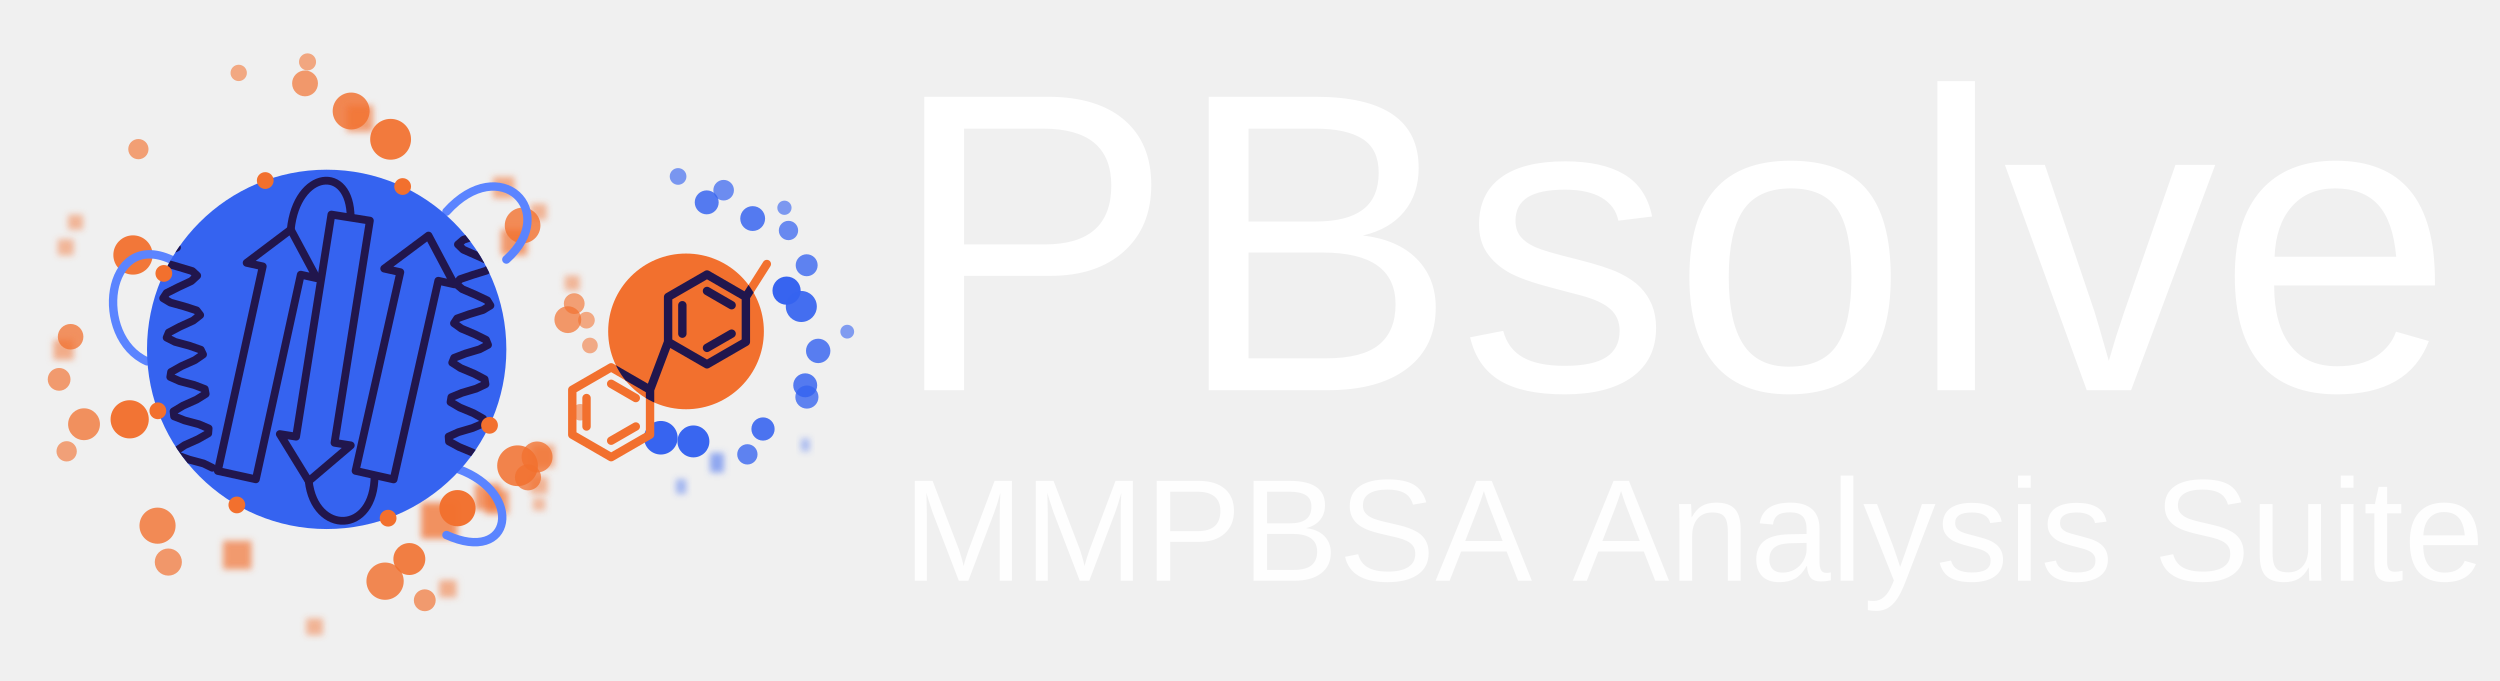
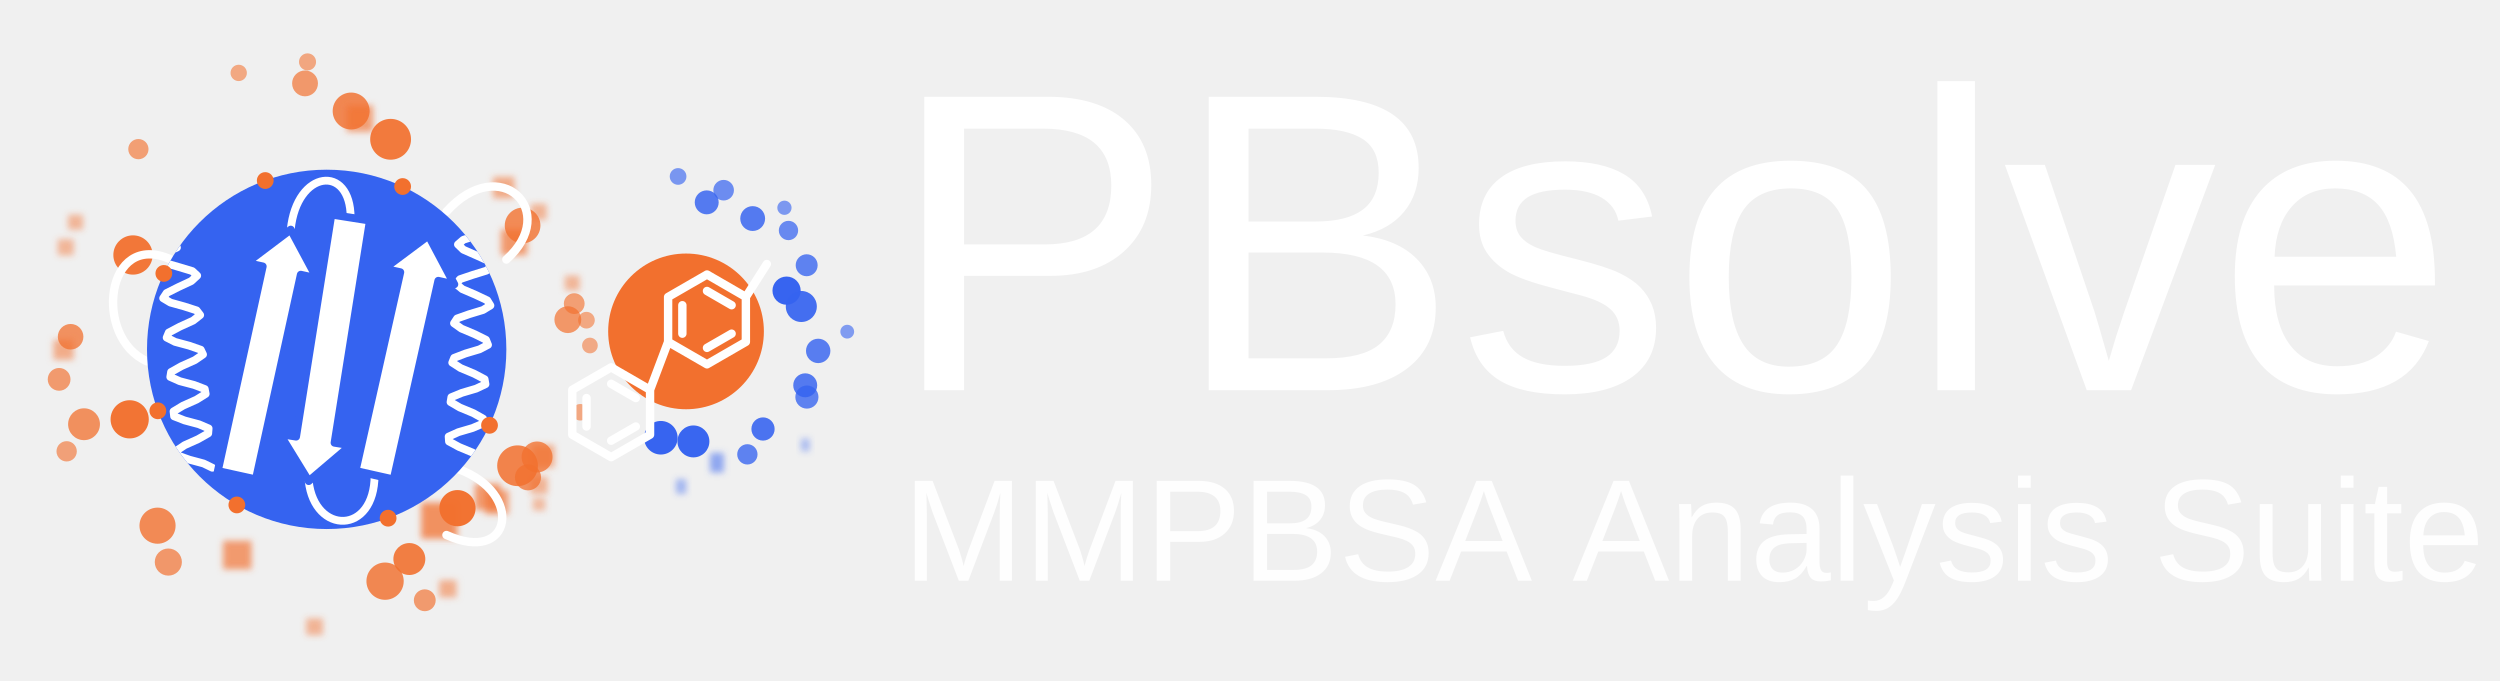
<svg xmlns="http://www.w3.org/2000/svg" width="551" height="150" viewBox="0 0 551 150" role="img" aria-labelledby="title">
  <filter id="softh" x="-50%" y="-50%" width="200%" height="200%">
    <feGaussianBlur stdDeviation="0.73" />
  </filter>
  <circle cx="18.52" cy="93.5" r="3.51" fill="#F2702E" opacity="0.75" />
  <circle cx="15.56" cy="74.22" r="2.82" fill="#F2702E" opacity="0.74" />
  <circle cx="30.5" cy="32.87" r="2.23" fill="#F2702E" opacity="0.64" />
  <rect x="116.86" y="105.04" width="3.85" height="3.85" fill="#F2702E" opacity="0.48" filter="url(#softh)" />
  <circle cx="129.25" cy="70.57" r="1.84" fill="#F2702E" opacity="0.57" />
  <rect x="92.81" y="110.76" width="7.99" height="7.99" fill="#F2702E" opacity="0.74" filter="url(#softh)" />
  <circle cx="90.22" cy="123.21" r="3.52" fill="#F2702E" opacity="0.89" />
  <circle cx="14.69" cy="99.47" r="2.24" fill="#F2702E" opacity="0.62" />
  <rect x="11.77" y="74.85" width="4.47" height="4.47" fill="#F2702E" opacity="0.53" filter="url(#softh)" />
  <circle cx="130.02" cy="76.15" r="1.73" fill="#F2702E" opacity="0.55" />
  <rect x="49.15" y="119.18" width="6.29" height="6.29" fill="#F2702E" opacity="0.67" filter="url(#softh)" />
  <circle cx="77.39" cy="24.47" r="4.07" fill="#F2702E" opacity="0.82" />
  <rect x="124.47" y="60.73" width="3.31" height="3.31" fill="#F2702E" opacity="0.46" filter="url(#softh)" />
  <circle cx="115.18" cy="49.7" r="3.93" fill="#F2702E" opacity="0.79" />
  <rect x="117.19" y="98.06" width="5" height="5" fill="#F2702E" opacity="0.54" filter="url(#softh)" />
  <circle cx="114.07" cy="102.65" r="4.49" fill="#F2702E" opacity="0.85" />
  <rect x="104.61" y="106.61" width="5.78" height="5.78" fill="#F2702E" opacity="0.67" filter="url(#softh)" />
  <circle cx="86.09" cy="30.7" r="4.5" fill="#F2702E" opacity="0.92" />
  <circle cx="93.62" cy="132.3" r="2.41" fill="#F2702E" opacity="0.67" />
  <rect x="106.88" y="108.07" width="5.27" height="5.27" fill="#F2702E" opacity="0.61" filter="url(#softh)" />
  <circle cx="126.56" cy="66.92" r="2.29" fill="#F2702E" opacity="0.64" />
  <circle cx="84.87" cy="128.09" r="4.11" fill="#F2702E" opacity="0.82" />
  <rect x="117.41" y="109.76" width="2.79" height="2.79" fill="#F2702E" opacity="0.42" filter="url(#softh)" />
  <rect x="76.38" y="23.21" width="5.84" height="5.84" fill="#F2702E" opacity="0.64" filter="url(#softh)" />
  <circle cx="116.37" cy="105.2" r="2.88" fill="#F2702E" opacity="0.74" />
  <circle cx="34.72" cy="115.86" r="3.98" fill="#F2702E" opacity="0.8" />
  <rect x="14.99" y="47.33" width="3.32" height="3.32" fill="#F2702E" opacity="0.46" filter="url(#softh)" />
  <rect x="116.93" y="44.92" width="3.56" height="3.56" fill="#F2702E" opacity="0.47" filter="url(#softh)" />
  <circle cx="67.78" cy="13.64" r="1.88" fill="#F2702E" opacity="0.58" />
  <rect x="108.65" y="38.99" width="4.73" height="4.73" fill="#F2702E" opacity="0.55" filter="url(#softh)" />
  <circle cx="127.89" cy="90.86" r="1.82" fill="#F2702E" opacity="0.57" />
  <rect x="67.46" y="136.27" width="3.72" height="3.72" fill="#F2702E" opacity="0.47" filter="url(#softh)" />
  <rect x="96.78" y="127.85" width="3.84" height="3.84" fill="#F2702E" opacity="0.51" filter="url(#softh)" />
  <rect x="12.7" y="52.71" width="3.57" height="3.57" fill="#F2702E" opacity="0.46" filter="url(#softh)" />
  <rect x="110.43" y="50.52" width="5.74" height="5.74" fill="#F2702E" opacity="0.68" filter="url(#softh)" />
  <circle cx="28.58" cy="92.42" r="4.21" fill="#F2702E" opacity="0.97" />
  <circle cx="29.31" cy="56.2" r="4.33" fill="#F2702E" opacity="0.94" />
  <circle cx="125.15" cy="70.45" r="2.96" fill="#F2702E" opacity="0.7" />
  <circle cx="100.83" cy="112" r="3.99" fill="#F2702E" opacity="0.98" />
  <circle cx="52.61" cy="16.07" r="1.8" fill="#F2702E" opacity="0.57" />
  <circle cx="13.03" cy="83.61" r="2.51" fill="#F2702E" opacity="0.67" />
  <circle cx="118.37" cy="100.72" r="3.41" fill="#F2702E" opacity="0.75" />
  <circle cx="67.23" cy="18.38" r="2.85" fill="#F2702E" opacity="0.68" />
  <circle cx="37.1" cy="123.88" r="2.99" fill="#F2702E" opacity="0.69" />
  <circle cx="149.45" cy="38.89" r="1.84" fill="#3563F0" opacity="0.64" />
  <circle cx="155.76" cy="44.6" r="2.64" fill="#3563F0" opacity="0.83" />
  <circle cx="159.49" cy="41.92" r="2.27" fill="#3563F0" opacity="0.71" />
  <circle cx="165.89" cy="48.17" r="2.74" fill="#3563F0" opacity="0.83" />
  <circle cx="172.89" cy="45.79" r="1.57" fill="#3563F0" opacity="0.62" />
  <circle cx="173.78" cy="50.8" r="2.13" fill="#3563F0" opacity="0.73" />
  <circle cx="177.79" cy="58.46" r="2.42" fill="#3563F0" opacity="0.78" />
  <circle cx="173.36" cy="64.06" r="3.11" fill="#3563F0" opacity="0.99" />
  <circle cx="176.61" cy="67.55" r="3.42" fill="#3563F0" opacity="0.92" />
  <circle cx="186.73" cy="73.1" r="1.52" fill="#3563F0" opacity="0.6" />
  <circle cx="180.33" cy="77.34" r="2.69" fill="#3563F0" opacity="0.81" />
  <circle cx="177.47" cy="84.92" r="2.64" fill="#3563F0" opacity="0.83" />
  <circle cx="177.84" cy="87.51" r="2.55" fill="#3563F0" opacity="0.78" />
  <rect x="176.51" y="96.65" width="1.97" height="2.82" fill="#3563F0" opacity="0.37" filter="url(#softh)" />
  <circle cx="168.17" cy="94.55" r="2.56" fill="#3563F0" opacity="0.88" />
  <circle cx="164.72" cy="100.14" r="2.24" fill="#3563F0" opacity="0.78" />
  <rect x="156.5" y="99.82" width="3.03" height="4.33" fill="#3563F0" opacity="0.52" filter="url(#softh)" />
  <circle cx="152.83" cy="97.29" r="3.52" fill="#3563F0" opacity="0.98" />
  <rect x="148.98" y="105.6" width="2.28" height="3.25" fill="#3563F0" opacity="0.42" filter="url(#softh)" />
  <circle cx="145.65" cy="96.48" r="3.7" fill="#3563F0" opacity="0.99" />
-   <path d="M37.68,57.2 C23.16,50.6 20.52,74.36 32.4,79.64" fill="none" stroke="#5b84ff" stroke-width="1.85" stroke-linecap="round" />
-   <path d="M98.4,46.64 C110.28,33.44 123.48,46.64 111.6,57.2" fill="none" stroke="#5b84ff" stroke-width="1.85" stroke-linecap="round" />
-   <path d="M101.04,103.4 C115.56,108.68 112.92,124.52 98.4,117.92" fill="none" stroke="#5b84ff" stroke-width="1.85" stroke-linecap="round" />
+   <path d="M37.68,57.2 C23.16,50.6 20.52,74.36 32.4,79.64" fill="none" stroke="#ffffff" stroke-width="1.85" stroke-linecap="round" />
+   <path d="M98.4,46.64 C110.28,33.44 123.48,46.64 111.6,57.2" fill="none" stroke="#ffffff" stroke-width="1.85" stroke-linecap="round" />
+   <path d="M101.04,103.4 C115.56,108.68 112.92,124.52 98.4,117.92" fill="none" stroke="#ffffff" stroke-width="1.85" stroke-linecap="round" />
  <clipPath id="ph">
    <circle cx="72" cy="77" r="39.6" />
  </clipPath>
  <circle cx="72" cy="77" r="39.6" fill="#3563F0" />
-   <g clip-path="url(#ph)" fill="none" stroke="#21164d" stroke-width="1.72" stroke-linejoin="round" stroke-linecap="round">
+   <g clip-path="url(#ph)" fill="none" stroke="#ffffff" stroke-width="1.72" stroke-linejoin="round" stroke-linecap="round">
    <polyline points="39,54.56 36.26,55.87 35.23,57.05 36.58,58.03 39.54,58.89 42.39,59.75 43.46,60.75 42.16,61.95 39.33,63.27 36.72,64.58 35.96,65.73 37.57,66.69 40.62,67.54 43.33,68.41 44.12,69.44 42.57,70.66 39.65,71.99 37.2,73.28 36.73,74.41 38.58,75.35 41.7,76.19 44.25,77.08 44.75,78.13 42.95,79.37 39.99,80.7 37.71,81.98 37.53,83.08 39.62,84.01 42.77,84.84 45.13,85.74 45.33,86.82 43.31,88.08 40.34,89.41 38.25,90.67 38.37,91.76 40.67,92.66 43.82,93.5 45.98,94.42 45.89,95.52 43.66,96.79 40.7,98.12 38.83,99.37 39.24,100.42 41.73,101.31 44.86,102.15 46.79,103.09" />
    <polyline points="105,51.92 102.12,52.85 100.93,53.88 102.12,55.03 104.93,56.27 107.65,57.51 108.59,58.65 107.17,59.66 104.2,60.58 101.42,61.52 100.48,62.56 101.9,63.73 104.8,64.97 107.39,66.2 108.09,67.33 106.44,68.33 103.4,69.25 100.75,70.19 100.06,71.25 101.7,72.42 104.66,73.67 107.11,74.89 107.56,76.01 105.69,76.99 102.6,77.91 100.1,78.87 99.67,79.93 101.52,81.12 104.51,82.37 106.81,83.58 107,84.68 104.93,85.66 101.81,86.58 99.48,87.54 99.3,88.62 101.35,89.82 104.36,91.07 106.48,92.27 106.41,93.36 104.16,94.33 101.03,95.25 98.88,96.22 98.96,97.31 101.19,98.52 104.19,99.77 106.13,100.96" />
    <path d="M64.08,50.6 C65.4,37.4 77.28,36.08 77.28,47.96" />
    <path d="M68.04,106.04 C69.36,117.92 82.56,117.92 82.56,104.72" />
-     <polygon points="56.39,105.64 66.29,60.54 69.83,61.32 64.08,50.6 54.36,57.93 57.91,58.71 48.01,103.8" fill="#3563F0" />
-     <polygon points="73.04,47.29 65.26,96.24 61.67,95.67 68.04,106.04 77.31,98.16 73.73,97.59 81.52,48.63" fill="#3563F0" />
-     <polygon points="86.75,105.66 96.6,61.88 100.14,62.67 94.44,51.92 84.68,59.2 88.23,59.99 78.37,103.78" fill="#3563F0" />
+     <polygon points="56.39,105.64 66.29,60.54 69.83,61.32 64.08,50.6 54.36,57.93 57.91,58.71 48.01,103.8" fill="#ffffff" stroke="#3563F0" />
+     <polygon points="73.04,47.29 65.26,96.24 61.67,95.67 68.04,106.04 77.31,98.16 73.73,97.59 81.52,48.63" fill="#ffffff" stroke="#3563F0" />
+     <polygon points="86.75,105.66 96.6,61.88 100.14,62.67 94.44,51.92 84.68,59.2 88.23,59.99 78.37,103.78" fill="#ffffff" stroke="#3563F0" />
  </g>
  <circle cx="36.11" cy="60.26" r="1.85" fill="#F2702E" />
  <circle cx="58.46" cy="39.79" r="1.85" fill="#F2702E" />
  <circle cx="88.74" cy="41.11" r="1.85" fill="#F2702E" />
  <circle cx="107.89" cy="93.74" r="1.85" fill="#F2702E" />
  <circle cx="85.54" cy="114.21" r="1.85" fill="#F2702E" />
  <circle cx="52.2" cy="111.29" r="1.85" fill="#F2702E" />
  <circle cx="34.79" cy="90.54" r="1.85" fill="#F2702E" />
  <clipPath id="lh">
    <circle cx="151.2" cy="73.04" r="17.16" />
  </clipPath>
  <circle cx="151.2" cy="73.04" r="17.16" fill="#F2702E" />
-   <path d="M164.39,75.35 L155.82,80.3 L147.25,75.35 L147.25,65.45 L155.82,60.5 L164.39,65.45 Z M143.27,95.81 L134.7,100.76 L126.13,95.81 L126.13,85.91 L134.7,80.96 L143.27,85.91 Z M161.25,73.54 L155.82,76.67 M150.39,73.54 L150.39,67.27 M155.82,64.13 L161.25,67.27 M140.13,94 L134.7,97.13 M129.27,94 L129.27,87.73 M134.7,84.59 L140.13,87.73 M147.25,75.35 L143.27,85.91 M164.39,65.45 L169.01,58.19" fill="none" stroke="#F2702E" stroke-width="1.85" stroke-linejoin="round" stroke-linecap="round" />
-   <g clip-path="url(#lh)">
-     <path d="M164.39,75.35 L155.82,80.3 L147.25,75.35 L147.25,65.45 L155.82,60.5 L164.39,65.45 Z M143.27,95.81 L134.7,100.76 L126.13,95.81 L126.13,85.91 L134.7,80.96 L143.27,85.91 Z M161.25,73.54 L155.82,76.67 M150.39,73.54 L150.39,67.27 M155.82,64.13 L161.25,67.27 M140.13,94 L134.7,97.13 M129.27,94 L129.27,87.73 M134.7,84.59 L140.13,87.73 M147.25,75.35 L143.27,85.91 M164.39,65.45 L169.01,58.19" fill="none" stroke="#21164d" stroke-width="1.85" stroke-linejoin="round" stroke-linecap="round" />
-   </g>
+   <path d="M164.39,75.35 L155.82,80.3 L147.25,75.35 L147.25,65.45 L155.82,60.5 L164.39,65.45 Z M143.27,95.81 L134.7,100.76 L126.13,95.81 L126.13,85.91 L134.7,80.96 L143.27,85.91 Z M161.25,73.54 L155.82,76.67 M150.39,73.54 L150.39,67.27 M155.82,64.13 L161.25,67.27 M140.13,94 L134.7,97.13 M129.27,94 L129.27,87.73 M134.7,84.59 L140.13,87.73 M147.25,75.35 L143.27,85.91 M164.39,65.45 L169.01,58.19" fill="none" stroke="#ffffff" stroke-width="1.85" stroke-linejoin="round" stroke-linecap="round" />
  <path d="M253.74 40.79Q253.74 49.97 247.75 55.386Q241.761 60.802 231.479 60.802H212.478V86.0H203.711V21.329H230.929Q241.807 21.329 247.773 26.424Q253.74 31.519 253.74 40.79ZM244.928 40.882Q244.928 28.352 229.873 28.352H212.478V53.871H230.24Q244.928 53.871 244.928 40.882Z M316.438 67.778Q316.438 76.407 310.149 81.204Q303.861 86.0 292.662 86.0H266.408V21.329H289.908Q312.674 21.329 312.674 37.026Q312.674 42.764 309.461 46.665Q306.248 50.566 300.373 51.897Q308.084 52.815 312.261 57.061Q316.438 61.307 316.438 67.778ZM303.861 38.082Q303.861 32.85 300.281 30.601Q296.701 28.352 289.908 28.352H275.175V48.822H289.908Q296.931 48.822 300.396 46.183Q303.861 43.544 303.861 38.082ZM307.579 67.09Q307.579 55.661 291.515 55.661H275.175V78.978H292.203Q300.235 78.978 303.907 75.994Q307.579 73.011 307.579 67.09Z M364.998 72.276Q364.998 79.299 359.697 83.108Q354.396 86.918 344.849 86.918Q335.577 86.918 330.551 83.866Q325.525 80.813 324.011 74.342L331.309 72.919Q332.364 76.912 335.669 78.771Q338.974 80.63 344.849 80.63Q351.137 80.63 354.051 78.702Q356.966 76.774 356.966 72.919Q356.966 69.981 354.946 68.146Q352.927 66.31 348.429 65.116L342.508 63.556Q335.394 61.72 332.387 59.953Q329.381 58.186 327.683 55.661Q325.984 53.137 325.984 49.465Q325.984 42.672 330.827 39.115Q335.669 35.558 344.94 35.558Q353.156 35.558 357.999 38.449Q362.841 41.341 364.126 47.721L356.69 48.639Q356.002 45.334 352.996 43.567Q349.989 41.8 344.94 41.8Q339.341 41.8 336.679 43.498Q334.017 45.196 334.017 48.639Q334.017 50.75 335.118 52.127Q336.22 53.504 338.377 54.468Q340.534 55.432 347.465 57.13Q354.028 58.782 356.92 60.182Q359.812 61.582 361.487 63.28Q363.162 64.979 364.08 67.205Q364.998 69.431 364.998 72.276Z M416.726 61.123Q416.726 74.158 410.988 80.538Q405.251 86.918 394.327 86.918Q383.449 86.918 377.896 80.286Q372.342 73.653 372.342 61.123Q372.342 35.42 394.603 35.42Q405.985 35.42 411.355 41.685Q416.726 47.95 416.726 61.123ZM408.051 61.123Q408.051 50.842 404.999 46.183Q401.946 41.524 394.74 41.524Q387.488 41.524 384.252 46.275Q381.017 51.025 381.017 61.123Q381.017 70.945 384.207 75.879Q387.396 80.813 394.235 80.813Q401.671 80.813 404.861 76.04Q408.051 71.267 408.051 61.123Z M427.007 86.0V17.887H435.269V86.0Z M469.692 86.0H459.916L441.878 36.338H450.69L461.614 68.65Q462.211 70.486 464.781 79.528L466.388 74.158L468.178 68.742L479.469 36.338H488.235Z M501.225 62.913Q501.225 71.45 504.759 76.086Q508.293 80.722 515.086 80.722Q520.456 80.722 523.692 78.564Q526.928 76.407 528.075 73.103L535.327 75.168Q530.875 86.918 515.086 86.918Q504.07 86.918 498.31 80.354Q492.55 73.791 492.55 60.848Q492.55 48.547 498.31 41.983Q504.07 35.42 514.765 35.42Q536.658 35.42 536.658 61.812V62.913ZM528.121 56.579Q527.433 48.73 524.128 45.127Q520.823 41.524 514.627 41.524Q508.614 41.524 505.103 45.541Q501.592 49.557 501.316 56.579Z" fill="#ffffff" />
  <path d="M220.344 128.0V113.312Q220.344 110.875 220.484 108.625Q219.719 111.422 219.109 113.0L213.422 128.0H211.328L205.562 113.0L204.688 110.344L204.172 108.625L204.219 110.359L204.281 113.312V128.0H201.625V105.984H205.547L211.406 121.25Q211.719 122.172 212.008 123.227Q212.297 124.281 212.391 124.75Q212.516 124.125 212.914 122.852Q213.312 121.578 213.453 121.25L219.203 105.984H223.031V128.0Z M247.0 128.0V113.312Q247.0 110.875 247.141 108.625Q246.375 111.422 245.766 113.0L240.078 128.0H237.984L232.219 113.0L231.344 110.344L230.828 108.625L230.875 110.359L230.938 113.312V128.0H228.281V105.984H232.203L238.062 121.25Q238.375 122.172 238.664 123.227Q238.953 124.281 239.047 124.75Q239.172 124.125 239.57 122.852Q239.969 121.578 240.109 121.25L245.859 105.984H249.688V128.0Z M271.969 112.609Q271.969 115.734 269.93 117.578Q267.891 119.422 264.391 119.422H257.922V128.0H254.938V105.984H264.203Q267.906 105.984 269.938 107.719Q271.969 109.453 271.969 112.609ZM268.969 112.641Q268.969 108.375 263.844 108.375H257.922V117.062H263.969Q268.969 117.062 268.969 112.641Z M293.312 121.797Q293.312 124.734 291.172 126.367Q289.031 128.0 285.219 128.0H276.281V105.984H284.281Q292.031 105.984 292.031 111.328Q292.031 113.281 290.938 114.609Q289.844 115.938 287.844 116.391Q290.469 116.703 291.891 118.148Q293.312 119.594 293.312 121.797ZM289.031 111.688Q289.031 109.906 287.812 109.141Q286.594 108.375 284.281 108.375H279.266V115.344H284.281Q286.672 115.344 287.852 114.445Q289.031 113.547 289.031 111.688ZM290.297 121.562Q290.297 117.672 284.828 117.672H279.266V125.609H285.062Q287.797 125.609 289.047 124.594Q290.297 123.578 290.297 121.562Z M314.875 121.922Q314.875 124.969 312.492 126.641Q310.109 128.312 305.781 128.312Q297.734 128.312 296.453 122.719L299.344 122.141Q299.844 124.125 301.469 125.055Q303.094 125.984 305.891 125.984Q308.781 125.984 310.352 124.992Q311.922 124.0 311.922 122.078Q311.922 121.0 311.43 120.328Q310.938 119.656 310.047 119.219Q309.156 118.781 307.922 118.484Q306.688 118.188 305.188 117.844Q302.578 117.266 301.227 116.688Q299.875 116.109 299.094 115.398Q298.312 114.688 297.898 113.734Q297.484 112.781 297.484 111.547Q297.484 108.719 299.648 107.188Q301.812 105.656 305.844 105.656Q309.594 105.656 311.578 106.805Q313.562 107.953 314.359 110.719L311.422 111.234Q310.938 109.484 309.578 108.695Q308.219 107.906 305.812 107.906Q303.172 107.906 301.781 108.781Q300.391 109.656 300.391 111.391Q300.391 112.406 300.93 113.07Q301.469 113.734 302.484 114.195Q303.5 114.656 306.531 115.328Q307.547 115.562 308.555 115.805Q309.562 116.047 310.484 116.383Q311.406 116.719 312.211 117.172Q313.016 117.625 313.609 118.281Q314.203 118.938 314.539 119.828Q314.875 120.719 314.875 121.922Z M334.578 128.0 332.062 121.562H322.031L319.5 128.0H316.406L325.391 105.984H328.781L337.625 128.0ZM327.047 108.234 326.906 108.672Q326.516 109.969 325.75 112.0L322.938 119.234H331.172L328.344 111.969Q327.906 110.891 327.469 109.531Z  M364.812 128.0 362.297 121.562H352.266L349.734 128.0H346.641L355.625 105.984H359.016L367.859 128.0ZM357.281 108.234 357.141 108.672Q356.75 109.969 355.984 112.0L353.172 119.234H361.406L358.578 111.969Q358.141 110.891 357.703 109.531Z M380.812 128.0V117.281Q380.812 115.609 380.484 114.688Q380.156 113.766 379.438 113.359Q378.719 112.953 377.328 112.953Q375.297 112.953 374.125 114.344Q372.953 115.734 372.953 118.203V128.0H370.141V114.703Q370.141 111.75 370.047 111.094H372.703Q372.719 111.172 372.734 111.516Q372.75 111.859 372.773 112.305Q372.797 112.75 372.828 113.984H372.875Q373.844 112.234 375.117 111.508Q376.391 110.781 378.281 110.781Q381.062 110.781 382.352 112.164Q383.641 113.547 383.641 116.734V128.0Z M392.188 128.312Q389.641 128.312 388.359 126.969Q387.078 125.625 387.078 123.281Q387.078 120.656 388.805 119.25Q390.531 117.844 394.375 117.75L398.172 117.688V116.766Q398.172 114.703 397.297 113.812Q396.422 112.922 394.547 112.922Q392.656 112.922 391.797 113.562Q390.938 114.203 390.766 115.609L387.828 115.344Q388.547 110.781 394.609 110.781Q397.797 110.781 399.406 112.242Q401.016 113.703 401.016 116.469V123.75Q401.016 125.0 401.344 125.633Q401.672 126.266 402.594 126.266Q403.0 126.266 403.516 126.156V127.906Q402.453 128.156 401.344 128.156Q399.781 128.156 399.07 127.336Q398.359 126.516 398.266 124.766H398.172Q397.094 126.703 395.664 127.508Q394.234 128.312 392.188 128.312ZM392.828 126.203Q394.375 126.203 395.578 125.5Q396.781 124.797 397.477 123.57Q398.172 122.344 398.172 121.047V119.656L395.094 119.719Q393.109 119.75 392.086 120.125Q391.062 120.5 390.516 121.281Q389.969 122.062 389.969 123.328Q389.969 124.703 390.711 125.453Q391.453 126.203 392.828 126.203Z M405.672 128.0V104.812H408.484V128.0Z M413.609 134.641Q412.453 134.641 411.672 134.469V132.359Q412.266 132.453 412.984 132.453Q415.609 132.453 417.141 128.594L417.406 127.922L410.703 111.094H413.703L417.266 120.438Q417.344 120.656 417.453 120.961Q417.562 121.266 418.156 123.0Q418.75 124.734 418.797 124.938L419.891 121.859L423.594 111.094H426.562L420.062 128.0Q419.016 130.703 418.109 132.023Q417.203 133.344 416.102 133.992Q415.0 134.641 413.609 134.641Z M441.469 123.328Q441.469 125.719 439.664 127.016Q437.859 128.312 434.609 128.312Q431.453 128.312 429.742 127.273Q428.031 126.234 427.516 124.031L430.0 123.547Q430.359 124.906 431.484 125.539Q432.609 126.172 434.609 126.172Q436.75 126.172 437.742 125.516Q438.734 124.859 438.734 123.547Q438.734 122.547 438.047 121.922Q437.359 121.297 435.828 120.891L433.812 120.359Q431.391 119.734 430.367 119.133Q429.344 118.531 428.766 117.672Q428.188 116.812 428.188 115.562Q428.188 113.25 429.836 112.039Q431.484 110.828 434.641 110.828Q437.438 110.828 439.086 111.812Q440.734 112.797 441.172 114.969L438.641 115.281Q438.406 114.156 437.383 113.555Q436.359 112.953 434.641 112.953Q432.734 112.953 431.828 113.531Q430.922 114.109 430.922 115.281Q430.922 116.0 431.297 116.469Q431.672 116.938 432.406 117.266Q433.141 117.594 435.5 118.172Q437.734 118.734 438.719 119.211Q439.703 119.688 440.273 120.266Q440.844 120.844 441.156 121.602Q441.469 122.359 441.469 123.328Z M444.766 107.5V104.812H447.578V107.5ZM444.766 128.0V111.094H447.578V128.0Z M464.578 123.328Q464.578 125.719 462.773 127.016Q460.969 128.312 457.719 128.312Q454.562 128.312 452.852 127.273Q451.141 126.234 450.625 124.031L453.109 123.547Q453.469 124.906 454.594 125.539Q455.719 126.172 457.719 126.172Q459.859 126.172 460.852 125.516Q461.844 124.859 461.844 123.547Q461.844 122.547 461.156 121.922Q460.469 121.297 458.938 120.891L456.922 120.359Q454.5 119.734 453.477 119.133Q452.453 118.531 451.875 117.672Q451.297 116.812 451.297 115.562Q451.297 113.25 452.945 112.039Q454.594 110.828 457.75 110.828Q460.547 110.828 462.195 111.812Q463.844 112.797 464.281 114.969L461.75 115.281Q461.516 114.156 460.492 113.555Q459.469 112.953 457.75 112.953Q455.844 112.953 454.938 113.531Q454.031 114.109 454.031 115.281Q454.031 116.0 454.406 116.469Q454.781 116.938 455.516 117.266Q456.25 117.594 458.609 118.172Q460.844 118.734 461.828 119.211Q462.812 119.688 463.383 120.266Q463.953 120.844 464.266 121.602Q464.578 122.359 464.578 123.328Z  M494.5 121.922Q494.5 124.969 492.117 126.641Q489.734 128.312 485.406 128.312Q477.359 128.312 476.078 122.719L478.969 122.141Q479.469 124.125 481.094 125.055Q482.719 125.984 485.516 125.984Q488.406 125.984 489.977 124.992Q491.547 124.0 491.547 122.078Q491.547 121.0 491.055 120.328Q490.562 119.656 489.672 119.219Q488.781 118.781 487.547 118.484Q486.312 118.188 484.812 117.844Q482.203 117.266 480.852 116.688Q479.5 116.109 478.719 115.398Q477.938 114.688 477.523 113.734Q477.109 112.781 477.109 111.547Q477.109 108.719 479.273 107.188Q481.438 105.656 485.469 105.656Q489.219 105.656 491.203 106.805Q493.188 107.953 493.984 110.719L491.047 111.234Q490.562 109.484 489.203 108.695Q487.844 107.906 485.438 107.906Q482.797 107.906 481.406 108.781Q480.016 109.656 480.016 111.391Q480.016 112.406 480.555 113.07Q481.094 113.734 482.109 114.195Q483.125 114.656 486.156 115.328Q487.172 115.562 488.18 115.805Q489.188 116.047 490.109 116.383Q491.031 116.719 491.836 117.172Q492.641 117.625 493.234 118.281Q493.828 118.938 494.164 119.828Q494.5 120.719 494.5 121.922Z M500.875 111.094V121.812Q500.875 123.484 501.203 124.406Q501.531 125.328 502.25 125.734Q502.969 126.141 504.359 126.141Q506.391 126.141 507.562 124.75Q508.734 123.359 508.734 120.891V111.094H511.547V124.391Q511.547 127.344 511.641 128.0H508.984Q508.969 127.922 508.953 127.578Q508.938 127.234 508.914 126.789Q508.891 126.344 508.859 125.109H508.812Q507.844 126.859 506.57 127.586Q505.297 128.312 503.406 128.312Q500.625 128.312 499.336 126.93Q498.047 125.547 498.047 122.359V111.094Z M515.906 107.5V104.812H518.719V107.5ZM515.906 128.0V111.094H518.719V128.0Z M529.531 127.875Q528.141 128.25 526.688 128.25Q523.312 128.25 523.312 124.422V113.141H521.359V111.094H523.422L524.25 107.312H526.125V111.094H529.25V113.141H526.125V123.812Q526.125 125.031 526.523 125.523Q526.922 126.016 527.906 126.016Q528.469 126.016 529.531 125.797Z M534.078 120.141Q534.078 123.047 535.281 124.625Q536.484 126.203 538.797 126.203Q540.625 126.203 541.727 125.469Q542.828 124.734 543.219 123.609L545.688 124.312Q544.172 128.312 538.797 128.312Q535.047 128.312 533.086 126.078Q531.125 123.844 531.125 119.438Q531.125 115.25 533.086 113.016Q535.047 110.781 538.688 110.781Q546.141 110.781 546.141 119.766V120.141ZM543.234 117.984Q543.0 115.312 541.875 114.086Q540.75 112.859 538.641 112.859Q536.594 112.859 535.398 114.227Q534.203 115.594 534.109 117.984Z" fill="#ffffff" opacity="0.92" />
</svg>
